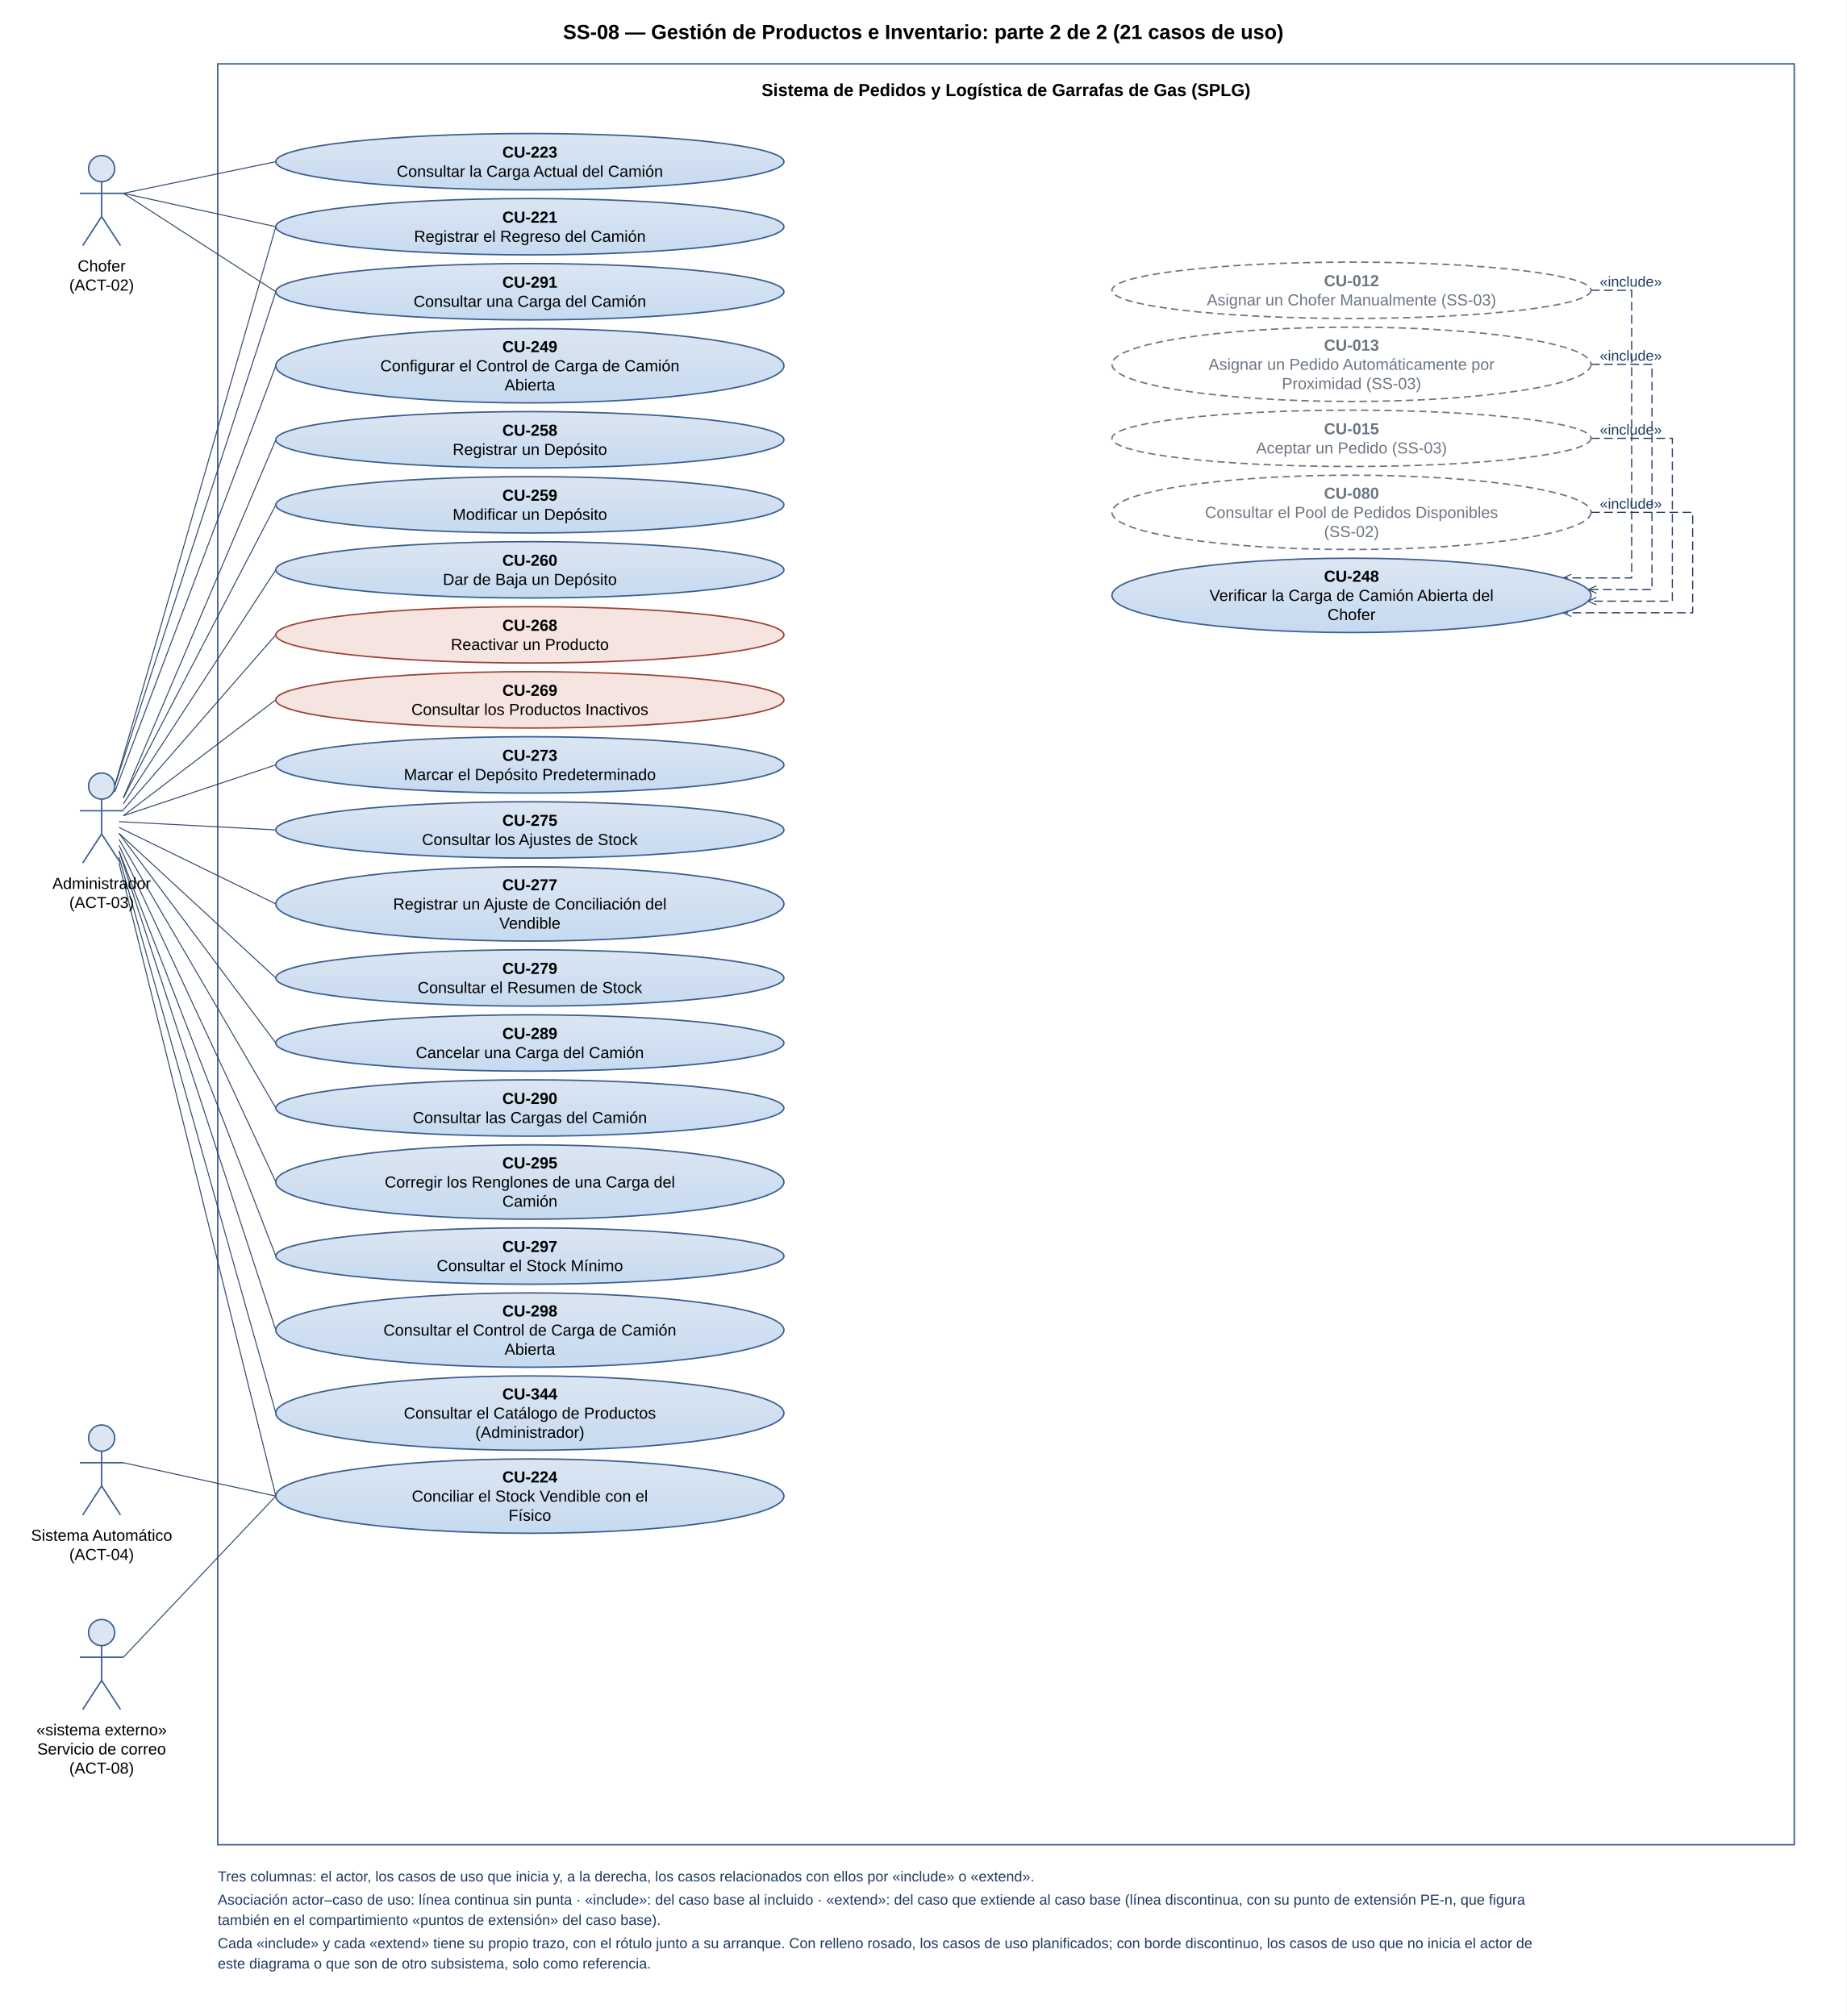
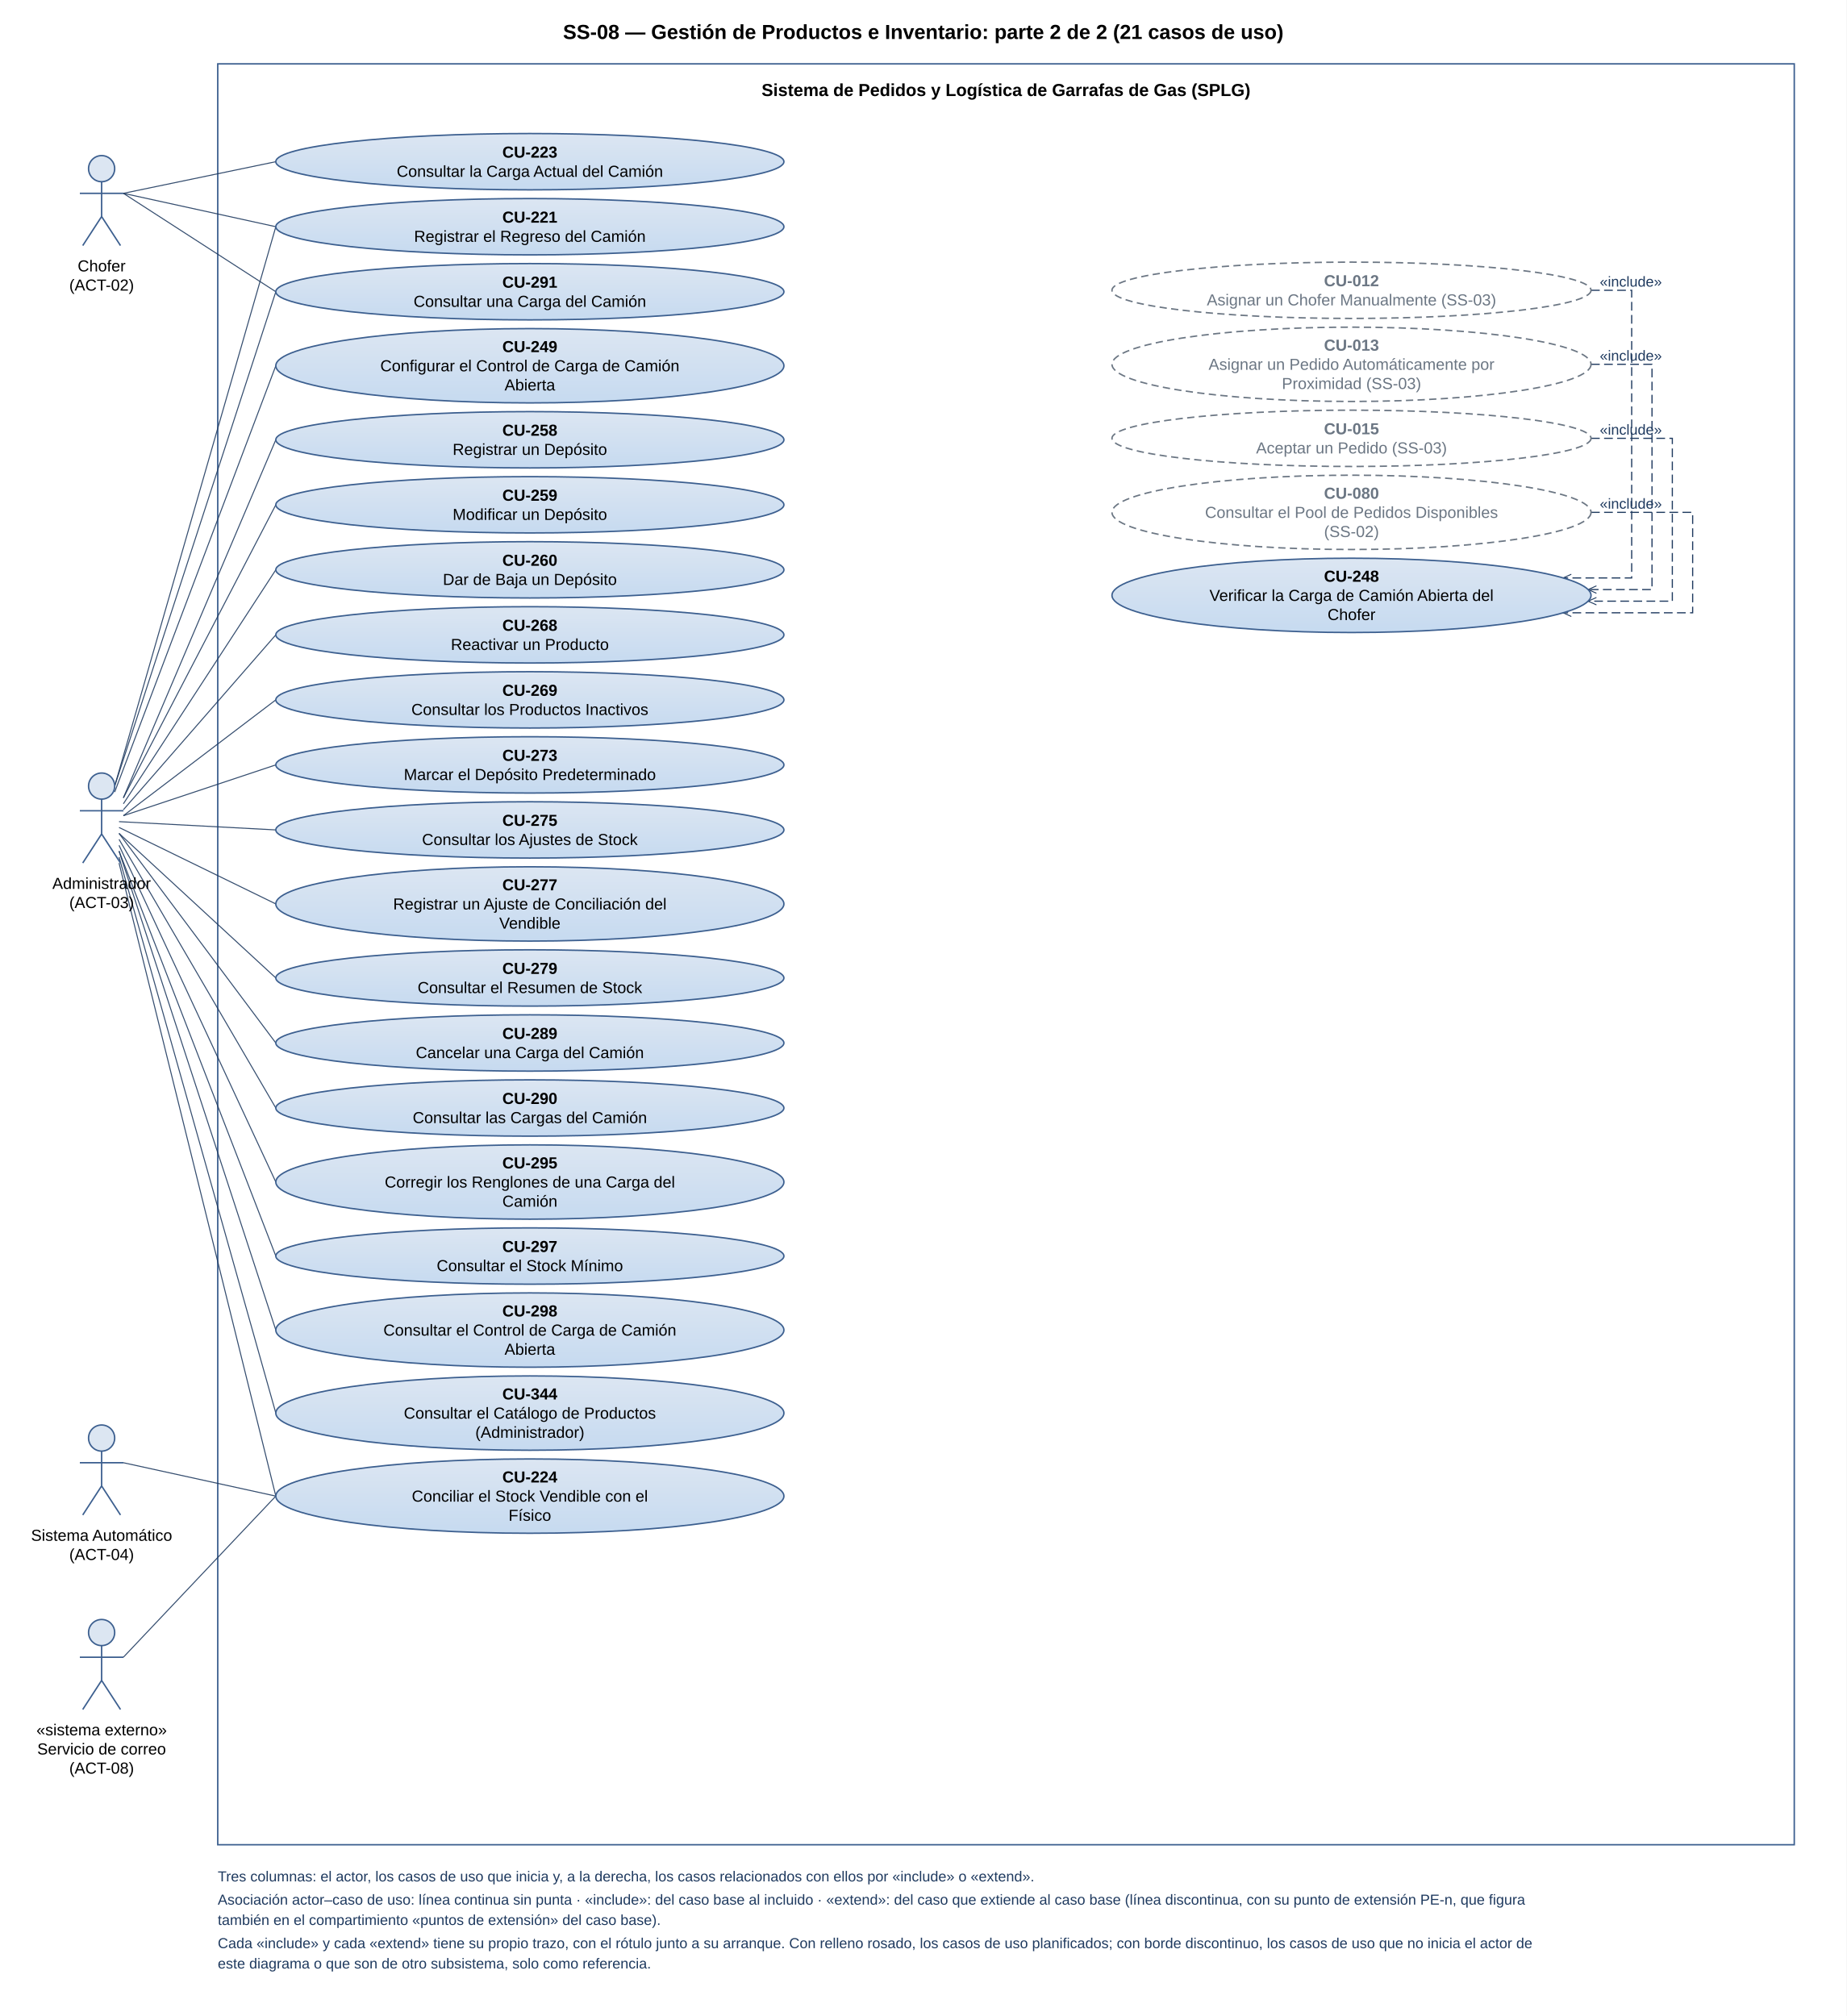
<svg xmlns="http://www.w3.org/2000/svg" width="1272" height="1389" viewBox="0 0 1272 1389" font-family="Arial, Helvetica, sans-serif">
  <defs>
    <marker id="abre" viewBox="0 0 10 10" refX="9" refY="5" markerWidth="8" markerHeight="8" orient="auto">
      <path d="M0 1 L9 5 L0 9" fill="none" stroke="#1F3A5F" stroke-width="1" />
    </marker>
    <marker id="hueco" viewBox="0 0 12 12" refX="11" refY="6" markerWidth="11" markerHeight="11" orient="auto">
      <path d="M1 1 L11 6 L1 11 Z" fill="#FFFFFF" stroke="#1F3A5F" stroke-width="1" />
    </marker>
    <linearGradient id="vp" x1="0" y1="0" x2="0" y2="1">
      <stop offset="0" stop-color="#DCE6F2" />
      <stop offset="1" stop-color="#C6DAF0" />
    </linearGradient>
  </defs>
  <rect width="100%" height="100%" fill="#FFFFFF" />
  <text x="636.0" y="22.0" font-size="14" text-anchor="middle" dominant-baseline="central" fill="#000000" font-weight="bold">SS-08 — Gestión de Productos e Inventario: parte 2 de 2 (21 casos de uso)</text>
  <rect class="limite" data-x="150" data-y="44" data-w="1086" data-h="1227" x="150" y="44" width="1086" height="1227" fill="#FFFFFF" stroke="#3C5F8F" stroke-width="1.0" />
  <text x="693.0" y="62.0" font-size="12" text-anchor="middle" dominant-baseline="central" fill="#000000" font-weight="bold">Sistema de Pedidos y Logística de Garrafas de Gas (SPLG)</text>
  <path class="asoc" data-act="02" data-cu="CU-223" data-rol="principal" d="M85.0 133.2 L190.0 111.4" fill="none" stroke="#1F3A5F" stroke-width="0.7" opacity="0.9" />
  <path class="asoc" data-act="02" data-cu="CU-221" data-rol="principal" d="M85.0 133.2 L190.0 156.2" fill="none" stroke="#1F3A5F" stroke-width="0.7" opacity="0.9" />
  <path class="asoc" data-act="02" data-cu="CU-291" data-rol="principal" d="M85.0 133.2 L190.0 201.0" fill="none" stroke="#1F3A5F" stroke-width="0.7" opacity="0.9" />
  <path class="asoc" data-act="03" data-cu="CU-221" data-rol="principal" d="M79.0 541.6 L190.0 156.2" fill="none" stroke="#1F3A5F" stroke-width="0.7" opacity="0.9" />
  <path class="asoc" data-act="03" data-cu="CU-291" data-rol="principal" d="M79.0 541.6 L190.0 201.0" fill="none" stroke="#1F3A5F" stroke-width="0.7" opacity="0.9" />
  <path class="asoc" data-act="03" data-cu="CU-249" data-rol="principal" d="M79.0 545.7 L190.0 252.0" fill="none" stroke="#1F3A5F" stroke-width="0.7" opacity="0.9" />
  <path class="asoc" data-act="03" data-cu="CU-258" data-rol="principal" d="M85.0 549.7 L190.0 303.0" fill="none" stroke="#1F3A5F" stroke-width="0.7" opacity="0.9" />
  <path class="asoc" data-act="03" data-cu="CU-259" data-rol="principal" d="M85.0 549.7 L190.0 347.8" fill="none" stroke="#1F3A5F" stroke-width="0.7" opacity="0.9" />
  <path class="asoc" data-act="03" data-cu="CU-260" data-rol="principal" d="M85.0 553.8 L190.0 392.6" fill="none" stroke="#1F3A5F" stroke-width="0.7" opacity="0.9" />
  <path class="asoc" data-act="03" data-cu="CU-268" data-rol="principal" d="M85.0 557.9 L190.0 437.4" fill="none" stroke="#1F3A5F" stroke-width="0.7" opacity="0.9" />
  <path class="asoc" data-act="03" data-cu="CU-269" data-rol="principal" d="M85.0 562.0 L190.0 482.2" fill="none" stroke="#1F3A5F" stroke-width="0.7" opacity="0.9" />
  <path class="asoc" data-act="03" data-cu="CU-273" data-rol="principal" d="M85.0 562.0 L190.0 527.0" fill="none" stroke="#1F3A5F" stroke-width="0.7" opacity="0.9" />
  <path class="asoc" data-act="03" data-cu="CU-275" data-rol="principal" d="M82.0 566.1 L190.0 571.8" fill="none" stroke="#1F3A5F" stroke-width="0.7" opacity="0.9" />
  <path class="asoc" data-act="03" data-cu="CU-277" data-rol="principal" d="M82.0 570.1 L190.0 622.8" fill="none" stroke="#1F3A5F" stroke-width="0.7" opacity="0.9" />
  <path class="asoc" data-act="03" data-cu="CU-279" data-rol="principal" d="M82.0 574.2 L190.0 673.8" fill="none" stroke="#1F3A5F" stroke-width="0.7" opacity="0.9" />
  <path class="asoc" data-act="03" data-cu="CU-289" data-rol="principal" d="M82.0 574.2 L190.0 718.6" fill="none" stroke="#1F3A5F" stroke-width="0.7" opacity="0.9" />
  <path class="asoc" data-act="03" data-cu="CU-290" data-rol="principal" d="M82.0 578.3 L190.0 763.4" fill="none" stroke="#1F3A5F" stroke-width="0.7" opacity="0.9" />
  <path class="asoc" data-act="03" data-cu="CU-295" data-rol="principal" d="M82.0 582.4 L190.0 814.4" fill="none" stroke="#1F3A5F" stroke-width="0.7" opacity="0.9" />
  <path class="asoc" data-act="03" data-cu="CU-297" data-rol="principal" d="M82.0 586.4 L190.0 865.4" fill="none" stroke="#1F3A5F" stroke-width="0.7" opacity="0.9" />
  <path class="asoc" data-act="03" data-cu="CU-298" data-rol="principal" d="M82.0 586.4 L190.0 916.4" fill="none" stroke="#1F3A5F" stroke-width="0.7" opacity="0.9" />
  <path class="asoc" data-act="03" data-cu="CU-344" data-rol="principal" d="M82.0 590.5 L190.0 973.6" fill="none" stroke="#1F3A5F" stroke-width="0.7" opacity="0.9" />
  <path class="asoc" data-act="03" data-cu="CU-224" data-rol="principal" d="M82.0 594.6 L190.0 1030.8" fill="none" stroke="#1F3A5F" stroke-width="0.7" opacity="0.9" />
  <path class="asoc" data-act="04" data-cu="CU-224" data-rol="principal" d="M85.0 1007.8 L190.0 1030.8" fill="none" stroke="#1F3A5F" stroke-width="0.7" opacity="0.9" />
  <path class="asoc" data-act="08" data-cu="CU-224" data-rol="secundario" d="M85.0 1141.8 L190.0 1030.8" fill="none" stroke="#1F3A5F" stroke-width="0.7" opacity="0.9" />
  <path class="rel" data-tipo="include" data-desde="CU-012" data-hasta="CU-248" d="M1096.0 200.0 H1124.0 V398.2 H1076.7" fill="none" stroke="#1F3A5F" stroke-width="0.8" stroke-dasharray="6 3" marker-end="url(#abre)" />
  <g class="etiqueta" data-tipo="include" data-desde="CU-012" data-hasta="CU-248">
    <text x="1102.0" y="194.0" font-size="10" text-anchor="start" dominant-baseline="central" fill="#1F3A5F">«include»</text>
  </g>
  <path class="rel" data-tipo="include" data-desde="CU-013" data-hasta="CU-248" d="M1096.0 251.0 H1138.0 V406.2 H1094.0" fill="none" stroke="#1F3A5F" stroke-width="0.8" stroke-dasharray="6 3" marker-end="url(#abre)" />
  <g class="etiqueta" data-tipo="include" data-desde="CU-013" data-hasta="CU-248">
    <text x="1102.0" y="245.0" font-size="10" text-anchor="start" dominant-baseline="central" fill="#1F3A5F">«include»</text>
  </g>
  <path class="rel" data-tipo="include" data-desde="CU-015" data-hasta="CU-248" d="M1096.0 302.0 H1152.0 V414.2 H1094.0" fill="none" stroke="#1F3A5F" stroke-width="0.8" stroke-dasharray="6 3" marker-end="url(#abre)" />
  <g class="etiqueta" data-tipo="include" data-desde="CU-015" data-hasta="CU-248">
    <text x="1102.0" y="296.0" font-size="10" text-anchor="start" dominant-baseline="central" fill="#1F3A5F">«include»</text>
  </g>
  <path class="rel" data-tipo="include" data-desde="CU-080" data-hasta="CU-248" d="M1096.0 353.0 H1166.0 V422.2 H1076.7" fill="none" stroke="#1F3A5F" stroke-width="0.8" stroke-dasharray="6 3" marker-end="url(#abre)" />
  <g class="etiqueta" data-tipo="include" data-desde="CU-080" data-hasta="CU-248">
    <text x="1102.0" y="347.0" font-size="10" text-anchor="start" dominant-baseline="central" fill="#1F3A5F">«include»</text>
  </g>
  <g class="cu" data-cu="CU-223" data-x="365" data-y="111">
    <ellipse cx="365.0" cy="111.4" rx="175" ry="19.4" fill="url(#vp)" stroke="#3C5F8F" stroke-width="1.0" />
    <text x="365.0" y="104.8" font-size="11" text-anchor="middle" dominant-baseline="central" fill="#000000" font-weight="bold">CU-223</text>
    <text x="365.0" y="118.0" font-size="11" text-anchor="middle" dominant-baseline="central" fill="#000000">Consultar la Carga Actual del Camión</text>
  </g>
  <g class="cu" data-cu="CU-221" data-x="365" data-y="156">
    <ellipse cx="365.0" cy="156.2" rx="175" ry="19.4" fill="url(#vp)" stroke="#3C5F8F" stroke-width="1.0" />
    <text x="365.0" y="149.6" font-size="11" text-anchor="middle" dominant-baseline="central" fill="#000000" font-weight="bold">CU-221</text>
    <text x="365.0" y="162.8" font-size="11" text-anchor="middle" dominant-baseline="central" fill="#000000">Registrar el Regreso del Camión</text>
  </g>
  <g class="cu" data-cu="CU-291" data-x="365" data-y="201">
    <ellipse cx="365.0" cy="201.0" rx="175" ry="19.4" fill="url(#vp)" stroke="#3C5F8F" stroke-width="1.0" />
    <text x="365.0" y="194.4" font-size="11" text-anchor="middle" dominant-baseline="central" fill="#000000" font-weight="bold">CU-291</text>
    <text x="365.0" y="207.6" font-size="11" text-anchor="middle" dominant-baseline="central" fill="#000000">Consultar una Carga del Camión</text>
  </g>
  <g class="cu" data-cu="CU-249" data-x="365" data-y="252">
    <ellipse cx="365.0" cy="252.0" rx="175" ry="25.6" fill="url(#vp)" stroke="#3C5F8F" stroke-width="1.0" />
    <text x="365.0" y="238.8" font-size="11" text-anchor="middle" dominant-baseline="central" fill="#000000" font-weight="bold">CU-249</text>
    <text x="365.0" y="252.0" font-size="11" text-anchor="middle" dominant-baseline="central" fill="#000000">Configurar el Control de Carga de Camión</text>
    <text x="365.0" y="265.2" font-size="11" text-anchor="middle" dominant-baseline="central" fill="#000000">Abierta</text>
  </g>
  <g class="cu" data-cu="CU-258" data-x="365" data-y="303">
    <ellipse cx="365.0" cy="303.0" rx="175" ry="19.4" fill="url(#vp)" stroke="#3C5F8F" stroke-width="1.0" />
    <text x="365.0" y="296.4" font-size="11" text-anchor="middle" dominant-baseline="central" fill="#000000" font-weight="bold">CU-258</text>
    <text x="365.0" y="309.6" font-size="11" text-anchor="middle" dominant-baseline="central" fill="#000000">Registrar un Depósito</text>
  </g>
  <g class="cu" data-cu="CU-259" data-x="365" data-y="348">
    <ellipse cx="365.0" cy="347.8" rx="175" ry="19.4" fill="url(#vp)" stroke="#3C5F8F" stroke-width="1.0" />
    <text x="365.0" y="341.2" font-size="11" text-anchor="middle" dominant-baseline="central" fill="#000000" font-weight="bold">CU-259</text>
    <text x="365.0" y="354.4" font-size="11" text-anchor="middle" dominant-baseline="central" fill="#000000">Modificar un Depósito</text>
  </g>
  <g class="cu" data-cu="CU-260" data-x="365" data-y="393">
    <ellipse cx="365.0" cy="392.6" rx="175" ry="19.4" fill="url(#vp)" stroke="#3C5F8F" stroke-width="1.0" />
    <text x="365.0" y="386.0" font-size="11" text-anchor="middle" dominant-baseline="central" fill="#000000" font-weight="bold">CU-260</text>
    <text x="365.0" y="399.2" font-size="11" text-anchor="middle" dominant-baseline="central" fill="#000000">Dar de Baja un Depósito</text>
  </g>
  <g class="cu" data-cu="CU-268" data-x="365" data-y="437">
-     <ellipse cx="365.0" cy="437.4" rx="175" ry="19.4" fill="#F6E4E1" stroke="#9C4436" stroke-width="1.0" />
+     <ellipse cx="365.0" cy="437.4" rx="175" ry="19.4" fill="url(#vp)" stroke="#3C5F8F" stroke-width="1.0" />
    <text x="365.0" y="430.8" font-size="11" text-anchor="middle" dominant-baseline="central" fill="#000000" font-weight="bold">CU-268</text>
    <text x="365.0" y="444.0" font-size="11" text-anchor="middle" dominant-baseline="central" fill="#000000">Reactivar un Producto</text>
  </g>
  <g class="cu" data-cu="CU-269" data-x="365" data-y="482">
-     <ellipse cx="365.0" cy="482.2" rx="175" ry="19.4" fill="#F6E4E1" stroke="#9C4436" stroke-width="1.0" />
+     <ellipse cx="365.0" cy="482.2" rx="175" ry="19.4" fill="url(#vp)" stroke="#3C5F8F" stroke-width="1.0" />
    <text x="365.0" y="475.6" font-size="11" text-anchor="middle" dominant-baseline="central" fill="#000000" font-weight="bold">CU-269</text>
    <text x="365.0" y="488.8" font-size="11" text-anchor="middle" dominant-baseline="central" fill="#000000">Consultar los Productos Inactivos</text>
  </g>
  <g class="cu" data-cu="CU-273" data-x="365" data-y="527">
    <ellipse cx="365.0" cy="527.0" rx="175" ry="19.4" fill="url(#vp)" stroke="#3C5F8F" stroke-width="1.0" />
    <text x="365.0" y="520.4" font-size="11" text-anchor="middle" dominant-baseline="central" fill="#000000" font-weight="bold">CU-273</text>
    <text x="365.0" y="533.6" font-size="11" text-anchor="middle" dominant-baseline="central" fill="#000000">Marcar el Depósito Predeterminado</text>
  </g>
  <g class="cu" data-cu="CU-275" data-x="365" data-y="572">
    <ellipse cx="365.0" cy="571.8" rx="175" ry="19.4" fill="url(#vp)" stroke="#3C5F8F" stroke-width="1.0" />
    <text x="365.0" y="565.2" font-size="11" text-anchor="middle" dominant-baseline="central" fill="#000000" font-weight="bold">CU-275</text>
    <text x="365.0" y="578.4" font-size="11" text-anchor="middle" dominant-baseline="central" fill="#000000">Consultar los Ajustes de Stock</text>
  </g>
  <g class="cu" data-cu="CU-277" data-x="365" data-y="623">
    <ellipse cx="365.0" cy="622.8" rx="175" ry="25.6" fill="url(#vp)" stroke="#3C5F8F" stroke-width="1.0" />
    <text x="365.0" y="609.6" font-size="11" text-anchor="middle" dominant-baseline="central" fill="#000000" font-weight="bold">CU-277</text>
    <text x="365.0" y="622.8" font-size="11" text-anchor="middle" dominant-baseline="central" fill="#000000">Registrar un Ajuste de Conciliación del</text>
    <text x="365.0" y="636.0" font-size="11" text-anchor="middle" dominant-baseline="central" fill="#000000">Vendible</text>
  </g>
  <g class="cu" data-cu="CU-279" data-x="365" data-y="674">
    <ellipse cx="365.0" cy="673.8" rx="175" ry="19.4" fill="url(#vp)" stroke="#3C5F8F" stroke-width="1.0" />
    <text x="365.0" y="667.2" font-size="11" text-anchor="middle" dominant-baseline="central" fill="#000000" font-weight="bold">CU-279</text>
    <text x="365.0" y="680.4" font-size="11" text-anchor="middle" dominant-baseline="central" fill="#000000">Consultar el Resumen de Stock</text>
  </g>
  <g class="cu" data-cu="CU-289" data-x="365" data-y="719">
    <ellipse cx="365.0" cy="718.6" rx="175" ry="19.4" fill="url(#vp)" stroke="#3C5F8F" stroke-width="1.0" />
    <text x="365.0" y="712.0" font-size="11" text-anchor="middle" dominant-baseline="central" fill="#000000" font-weight="bold">CU-289</text>
    <text x="365.0" y="725.2" font-size="11" text-anchor="middle" dominant-baseline="central" fill="#000000">Cancelar una Carga del Camión</text>
  </g>
  <g class="cu" data-cu="CU-290" data-x="365" data-y="763">
    <ellipse cx="365.0" cy="763.4" rx="175" ry="19.4" fill="url(#vp)" stroke="#3C5F8F" stroke-width="1.0" />
    <text x="365.0" y="756.8" font-size="11" text-anchor="middle" dominant-baseline="central" fill="#000000" font-weight="bold">CU-290</text>
    <text x="365.0" y="770.0" font-size="11" text-anchor="middle" dominant-baseline="central" fill="#000000">Consultar las Cargas del Camión</text>
  </g>
  <g class="cu" data-cu="CU-295" data-x="365" data-y="814">
    <ellipse cx="365.0" cy="814.4" rx="175" ry="25.6" fill="url(#vp)" stroke="#3C5F8F" stroke-width="1.0" />
    <text x="365.0" y="801.2" font-size="11" text-anchor="middle" dominant-baseline="central" fill="#000000" font-weight="bold">CU-295</text>
    <text x="365.0" y="814.4" font-size="11" text-anchor="middle" dominant-baseline="central" fill="#000000">Corregir los Renglones de una Carga del</text>
    <text x="365.0" y="827.6" font-size="11" text-anchor="middle" dominant-baseline="central" fill="#000000">Camión</text>
  </g>
  <g class="cu" data-cu="CU-297" data-x="365" data-y="865">
    <ellipse cx="365.0" cy="865.4" rx="175" ry="19.4" fill="url(#vp)" stroke="#3C5F8F" stroke-width="1.0" />
    <text x="365.0" y="858.8" font-size="11" text-anchor="middle" dominant-baseline="central" fill="#000000" font-weight="bold">CU-297</text>
    <text x="365.0" y="872.0" font-size="11" text-anchor="middle" dominant-baseline="central" fill="#000000">Consultar el Stock Mínimo</text>
  </g>
  <g class="cu" data-cu="CU-298" data-x="365" data-y="916">
    <ellipse cx="365.0" cy="916.4" rx="175" ry="25.6" fill="url(#vp)" stroke="#3C5F8F" stroke-width="1.0" />
    <text x="365.0" y="903.2" font-size="11" text-anchor="middle" dominant-baseline="central" fill="#000000" font-weight="bold">CU-298</text>
    <text x="365.0" y="916.4" font-size="11" text-anchor="middle" dominant-baseline="central" fill="#000000">Consultar el Control de Carga de Camión</text>
    <text x="365.0" y="929.6" font-size="11" text-anchor="middle" dominant-baseline="central" fill="#000000">Abierta</text>
  </g>
  <g class="cu" data-cu="CU-344" data-x="365" data-y="974">
    <ellipse cx="365.0" cy="973.6" rx="175" ry="25.6" fill="url(#vp)" stroke="#3C5F8F" stroke-width="1.0" />
    <text x="365.0" y="960.4" font-size="11" text-anchor="middle" dominant-baseline="central" fill="#000000" font-weight="bold">CU-344</text>
    <text x="365.0" y="973.6" font-size="11" text-anchor="middle" dominant-baseline="central" fill="#000000">Consultar el Catálogo de Productos</text>
    <text x="365.0" y="986.8" font-size="11" text-anchor="middle" dominant-baseline="central" fill="#000000">(Administrador)</text>
  </g>
  <g class="cu" data-cu="CU-224" data-x="365" data-y="1031">
    <ellipse cx="365.0" cy="1030.8" rx="175" ry="25.6" fill="url(#vp)" stroke="#3C5F8F" stroke-width="1.0" />
    <text x="365.0" y="1017.6" font-size="11" text-anchor="middle" dominant-baseline="central" fill="#000000" font-weight="bold">CU-224</text>
    <text x="365.0" y="1030.8" font-size="11" text-anchor="middle" dominant-baseline="central" fill="#000000">Conciliar el Stock Vendible con el</text>
    <text x="365.0" y="1044.0" font-size="11" text-anchor="middle" dominant-baseline="central" fill="#000000">Físico</text>
  </g>
  <g class="cu" data-cu="CU-012" data-x="931" data-y="200">
    <ellipse cx="931.0" cy="200.0" rx="165" ry="19.4" fill="#FFFFFF" stroke="#6B7683" stroke-width="1.0" stroke-dasharray="5 3" />
    <text x="931.0" y="193.4" font-size="11" text-anchor="middle" dominant-baseline="central" fill="#6B7683" font-weight="bold">CU-012</text>
    <text x="931.0" y="206.6" font-size="11" text-anchor="middle" dominant-baseline="central" fill="#6B7683">Asignar un Chofer Manualmente (SS-03)</text>
  </g>
  <g class="cu" data-cu="CU-013" data-x="931" data-y="251">
    <ellipse cx="931.0" cy="251.0" rx="165" ry="25.6" fill="#FFFFFF" stroke="#6B7683" stroke-width="1.0" stroke-dasharray="5 3" />
    <text x="931.0" y="237.8" font-size="11" text-anchor="middle" dominant-baseline="central" fill="#6B7683" font-weight="bold">CU-013</text>
    <text x="931.0" y="251.0" font-size="11" text-anchor="middle" dominant-baseline="central" fill="#6B7683">Asignar un Pedido Automáticamente por</text>
    <text x="931.0" y="264.2" font-size="11" text-anchor="middle" dominant-baseline="central" fill="#6B7683">Proximidad (SS-03)</text>
  </g>
  <g class="cu" data-cu="CU-015" data-x="931" data-y="302">
    <ellipse cx="931.0" cy="302.0" rx="165" ry="19.4" fill="#FFFFFF" stroke="#6B7683" stroke-width="1.0" stroke-dasharray="5 3" />
    <text x="931.0" y="295.4" font-size="11" text-anchor="middle" dominant-baseline="central" fill="#6B7683" font-weight="bold">CU-015</text>
    <text x="931.0" y="308.6" font-size="11" text-anchor="middle" dominant-baseline="central" fill="#6B7683">Aceptar un Pedido (SS-03)</text>
  </g>
  <g class="cu" data-cu="CU-080" data-x="931" data-y="353">
    <ellipse cx="931.0" cy="353.0" rx="165" ry="25.6" fill="#FFFFFF" stroke="#6B7683" stroke-width="1.0" stroke-dasharray="5 3" />
    <text x="931.0" y="339.8" font-size="11" text-anchor="middle" dominant-baseline="central" fill="#6B7683" font-weight="bold">CU-080</text>
    <text x="931.0" y="353.0" font-size="11" text-anchor="middle" dominant-baseline="central" fill="#6B7683">Consultar el Pool de Pedidos Disponibles</text>
    <text x="931.0" y="366.2" font-size="11" text-anchor="middle" dominant-baseline="central" fill="#6B7683">(SS-02)</text>
  </g>
  <g class="cu" data-cu="CU-248" data-x="931" data-y="410">
    <ellipse cx="931.0" cy="410.2" rx="165" ry="25.6" fill="url(#vp)" stroke="#3C5F8F" stroke-width="1.0" />
    <text x="931.0" y="397.0" font-size="11" text-anchor="middle" dominant-baseline="central" fill="#000000" font-weight="bold">CU-248</text>
    <text x="931.0" y="410.2" font-size="11" text-anchor="middle" dominant-baseline="central" fill="#000000">Verificar la Carga de Camión Abierta del</text>
    <text x="931.0" y="423.4" font-size="11" text-anchor="middle" dominant-baseline="central" fill="#000000">Chofer</text>
  </g>
  <g class="actor" data-act="02" data-x="70" data-y="116">
    <circle cx="70.0" cy="116.2" r="9" fill="#DCE6F2" stroke="#3C5F8F" stroke-width="1.0" />
    <path d="M70.0 125.2 V149.2 M55.0 133.2 H85.0 M70.0 149.2 L57.0 169.2 M70.0 149.2 L83.0 169.2" stroke="#3C5F8F" stroke-width="1.0" fill="none" />
    <text x="70.0" y="183.2" font-size="11" text-anchor="middle" dominant-baseline="central" fill="#000000">Chofer</text>
    <text x="70.0" y="196.4" font-size="11" text-anchor="middle" dominant-baseline="central" fill="#000000">(ACT-02)</text>
  </g>
  <g class="actor" data-act="03" data-x="70" data-y="542">
    <circle cx="70.0" cy="541.6" r="9" fill="#DCE6F2" stroke="#3C5F8F" stroke-width="1.0" />
    <path d="M70.0 550.6 V574.6 M55.0 558.6 H85.0 M70.0 574.6 L57.0 594.6 M70.0 574.6 L83.0 594.6" stroke="#3C5F8F" stroke-width="1.0" fill="none" />
    <text x="70.0" y="608.6" font-size="11" text-anchor="middle" dominant-baseline="central" fill="#000000">Administrador</text>
    <text x="70.0" y="621.8" font-size="11" text-anchor="middle" dominant-baseline="central" fill="#000000">(ACT-03)</text>
  </g>
  <g class="actor" data-act="04" data-x="70" data-y="991">
    <circle cx="70.0" cy="990.8" r="9" fill="#DCE6F2" stroke="#3C5F8F" stroke-width="1.0" />
    <path d="M70.0 999.8 V1023.8 M55.0 1007.8 H85.0 M70.0 1023.8 L57.0 1043.8 M70.0 1023.8 L83.0 1043.8" stroke="#3C5F8F" stroke-width="1.0" fill="none" />
    <text x="70.0" y="1057.8" font-size="11" text-anchor="middle" dominant-baseline="central" fill="#000000">Sistema Automático</text>
    <text x="70.0" y="1071.0" font-size="11" text-anchor="middle" dominant-baseline="central" fill="#000000">(ACT-04)</text>
  </g>
  <g class="actor" data-act="08" data-x="70" data-y="1125">
    <circle cx="70.0" cy="1124.8" r="9" fill="#DCE6F2" stroke="#3C5F8F" stroke-width="1.0" />
    <path d="M70.0 1133.8 V1157.8 M55.0 1141.8 H85.0 M70.0 1157.8 L57.0 1177.8 M70.0 1157.8 L83.0 1177.8" stroke="#3C5F8F" stroke-width="1.0" fill="none" />
    <text x="70.0" y="1191.8" font-size="11" text-anchor="middle" dominant-baseline="central" fill="#000000">«sistema externo»</text>
    <text x="70.0" y="1205.0" font-size="11" text-anchor="middle" dominant-baseline="central" fill="#000000">Servicio de correo</text>
    <text x="70.0" y="1218.2" font-size="11" text-anchor="middle" dominant-baseline="central" fill="#000000">(ACT-08)</text>
  </g>
  <text x="150.0" y="1292.8" font-size="10" text-anchor="start" dominant-baseline="central" fill="#1F3A5F">Tres columnas: el actor, los casos de uso que inicia y, a la derecha, los casos relacionados con ellos por «include» o «extend».</text>
  <text x="150.0" y="1308.8" font-size="10" text-anchor="start" dominant-baseline="central" fill="#1F3A5F">Asociación actor–caso de uso: línea continua sin punta · «include»: del caso base al incluido · «extend»: del caso que extiende al caso base (línea discontinua, con su punto de extensión PE-n, que figura</text>
  <text x="150.0" y="1322.8" font-size="10" text-anchor="start" dominant-baseline="central" fill="#1F3A5F">también en el compartimiento «puntos de extensión» del caso base).</text>
  <text x="150.0" y="1338.8" font-size="10" text-anchor="start" dominant-baseline="central" fill="#1F3A5F">Cada «include» y cada «extend» tiene su propio trazo, con el rótulo junto a su arranque. Con relleno rosado, los casos de uso planificados; con borde discontinuo, los casos de uso que no inicia el actor de</text>
  <text x="150.0" y="1352.8" font-size="10" text-anchor="start" dominant-baseline="central" fill="#1F3A5F">este diagrama o que son de otro subsistema, solo como referencia.</text>
</svg>
